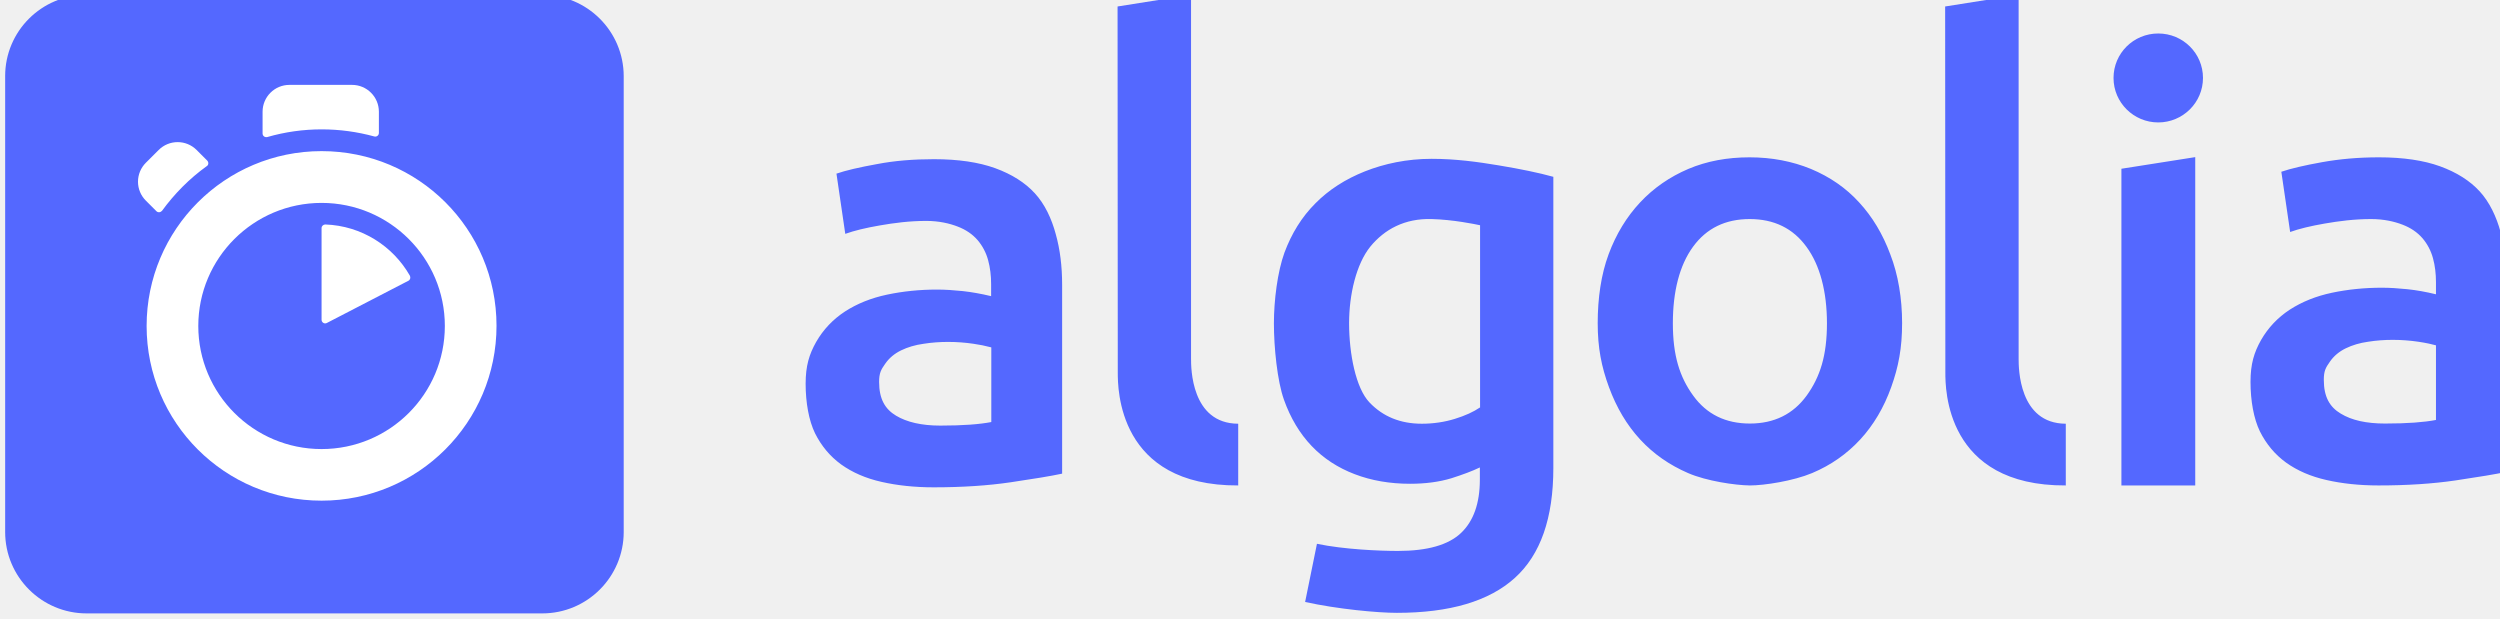
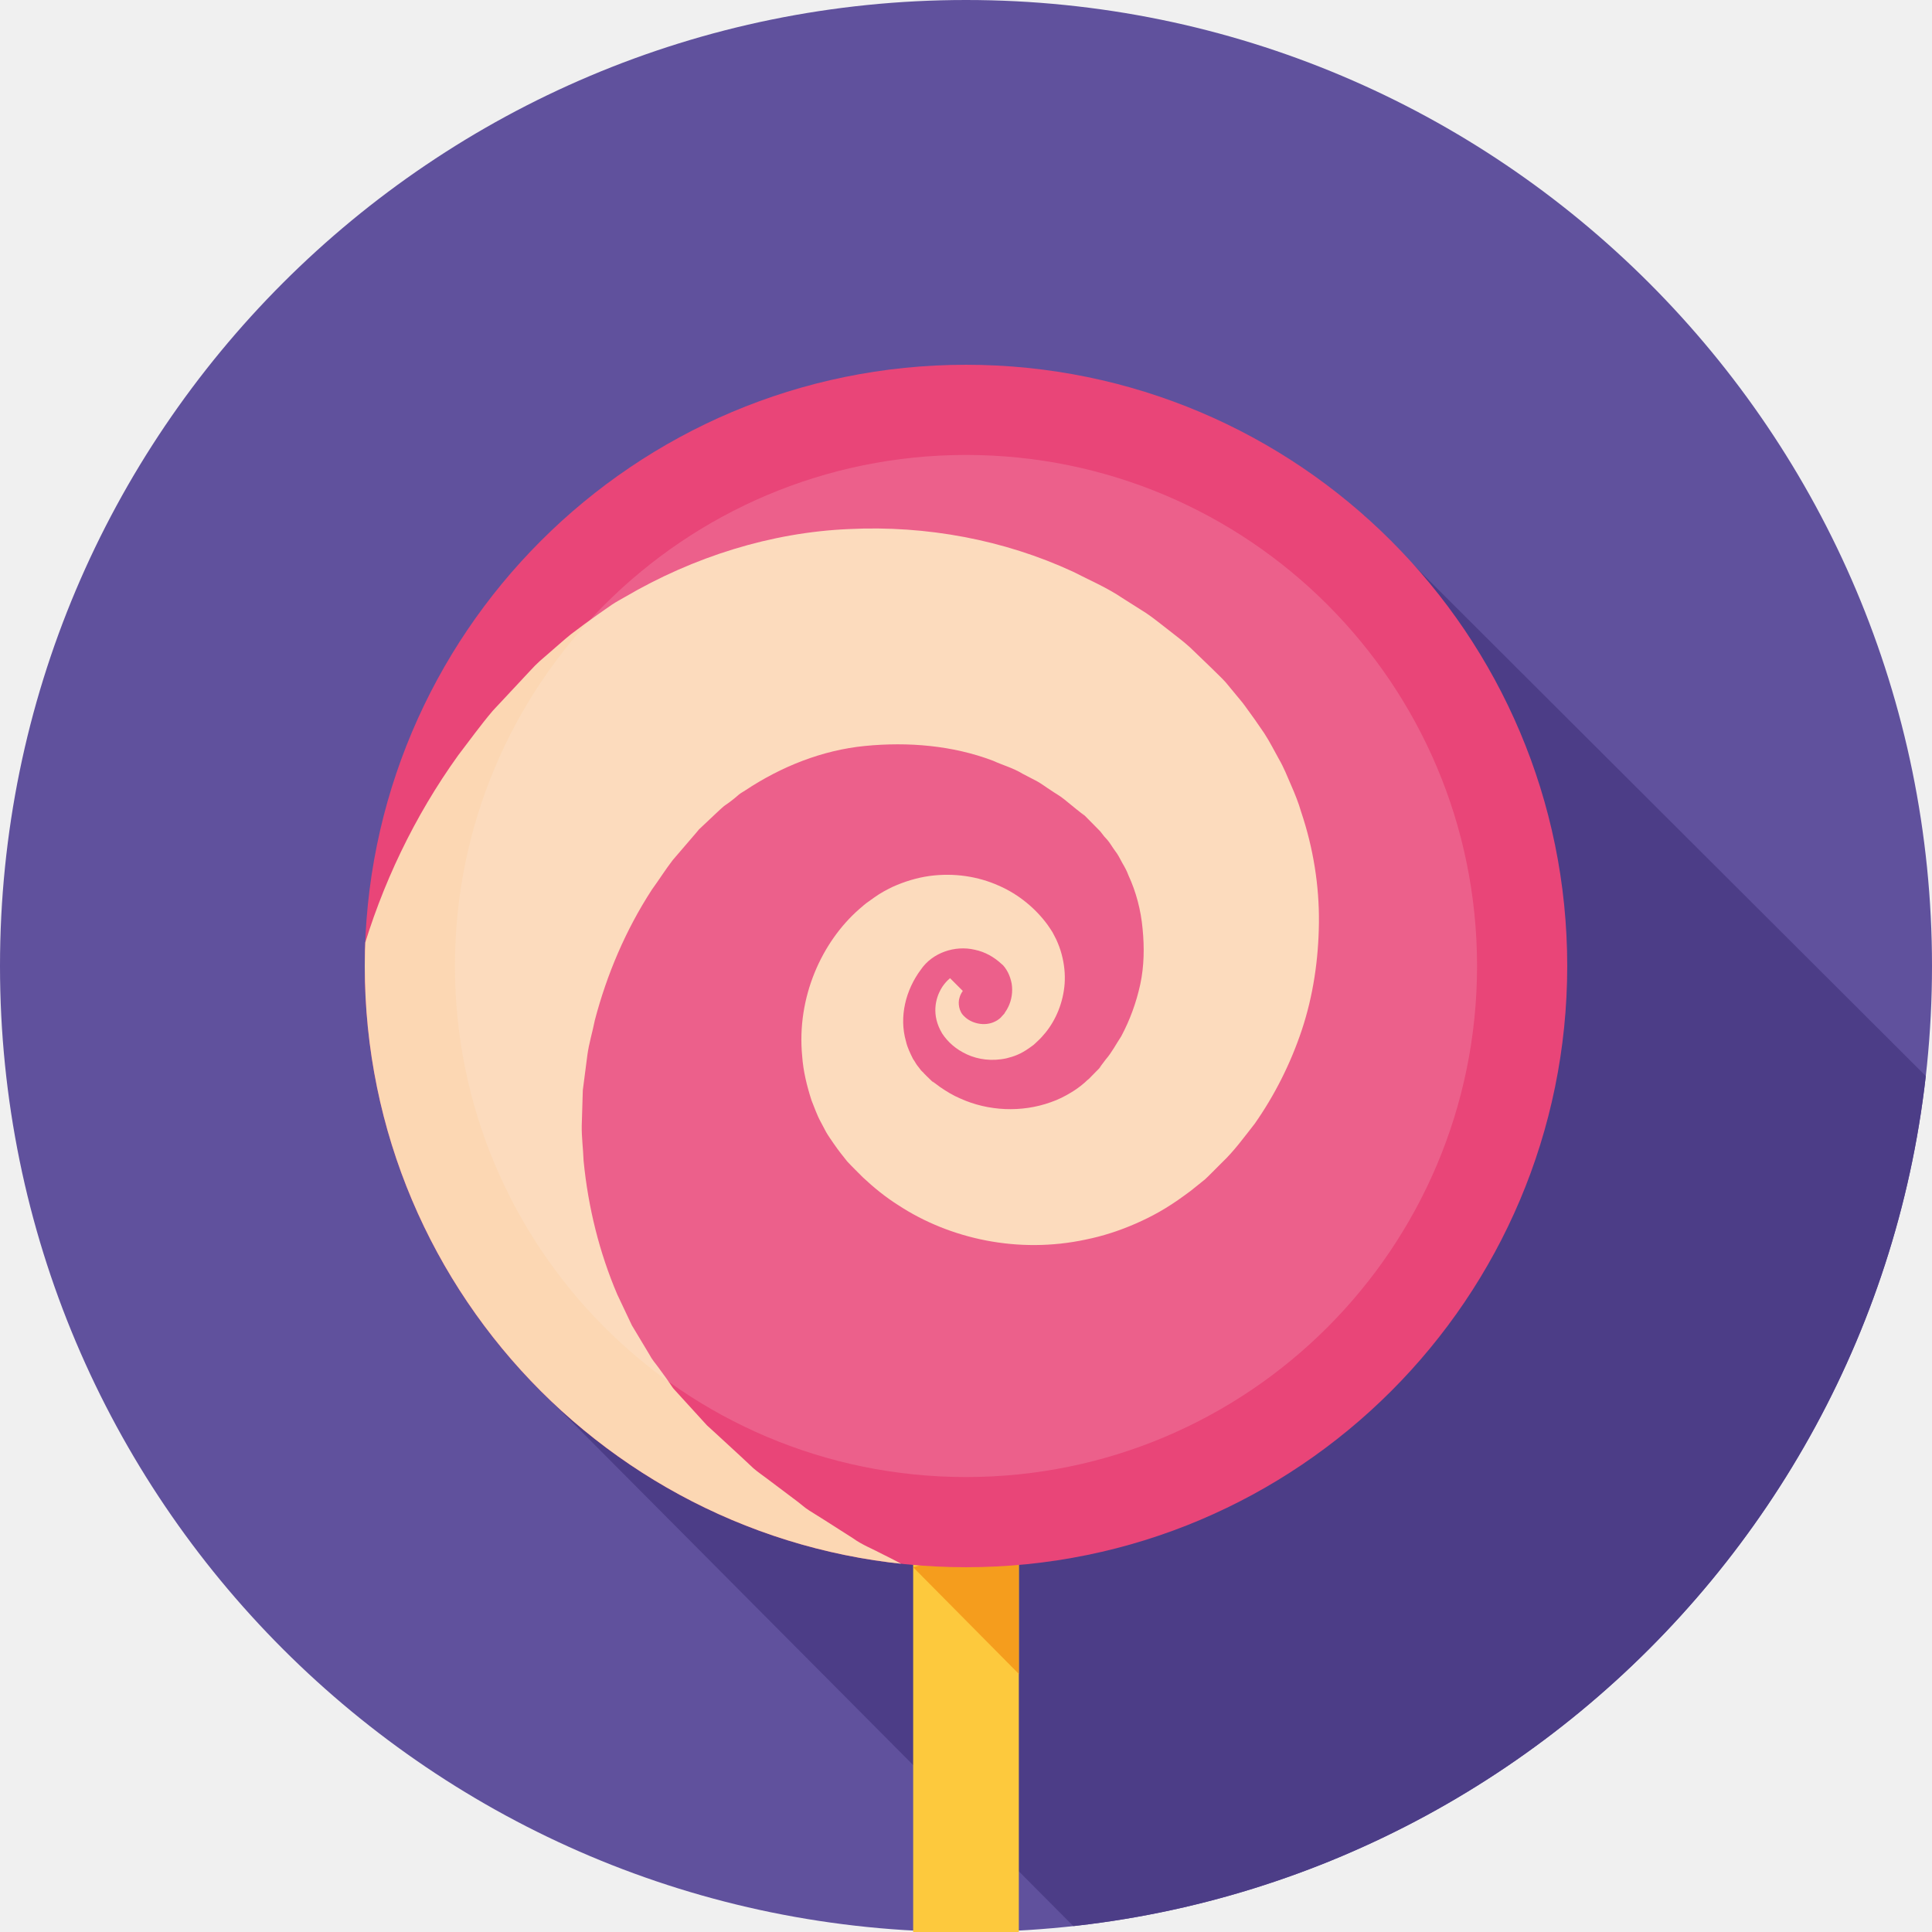
- <svg xmlns="http://www.w3.org/2000/svg" viewBox="0 0 485 120">
-   <g fill="none">
-     <path fill="#5468FF" d="M16.8-1.001h88.4c8.7 0 15.8 7.065 15.8 15.8v88.405c0 8.7-7.065 15.795-15.8 15.795H16.8c-8.7 0-15.8-7.06-15.8-15.795V14.759c0-8.695 7.06-15.76 15.8-15.76" />
-     <path fill="#FFF" d="M73.505 25.788v-4.115a5.209 5.209 0 00-5.21-5.205H56.15a5.209 5.209 0 00-5.21 5.205v4.225c0 .47.435.8.91.69a37.966 37.966 0 0110.57-1.49c3.465 0 6.895.47 10.21 1.38.44.11.875-.215.875-.69M40.22 31.173l-2.075-2.075a5.206 5.206 0 00-7.365 0l-2.48 2.475a5.185 5.185 0 000 7.355l2.04 2.04c.33.325.805.25 1.095-.075a39.876 39.876 0 013.975-4.66 37.68 37.68 0 014.7-4c.364-.22.4-.73.11-1.06m22.164 13.065v17.8c0 .51.55.875 1.02.62l15.825-8.19c.36-.18.47-.62.29-.98-3.28-5.755-9.37-9.685-16.405-9.94-.365 0-.73.29-.73.69m0 42.88c-13.195 0-23.915-10.705-23.915-23.88 0-13.175 10.72-23.875 23.915-23.875 13.2 0 23.916 10.7 23.916 23.875s-10.68 23.88-23.916 23.88m0-57.8c-18.74 0-33.94 15.18-33.94 33.92 0 18.745 15.2 33.89 33.94 33.89s33.94-15.18 33.94-33.925c0-18.745-15.165-33.885-33.94-33.885" />
-     <path fill="#5468FF" d="M240.214 94.177c-23.365.11-23.365-18.855-23.365-21.875l-.04-71.045 14.254-2.26v70.61c0 1.715 0 12.56 9.15 12.595v11.975h.001zm-57.78-11.61c4.374 0 7.62-.255 9.88-.69V67.392a29.196 29.196 0 00-3.43-.695 33.742 33.742 0 00-4.956-.365c-1.57 0-3.175.11-4.775.365-1.605.22-3.065.655-4.34 1.275-1.275.62-2.335 1.495-3.1 2.62-.8 1.13-1.165 1.785-1.165 3.495 0 3.345 1.165 5.28 3.28 6.55 2.115 1.275 4.995 1.93 8.606 1.93zm-1.24-51.685c4.7 0 8.674.585 11.884 1.75 3.206 1.165 5.796 2.8 7.69 4.875 1.935 2.11 3.245 4.915 4.046 7.9.84 2.985 1.24 6.26 1.24 9.86v36.62c-2.185.47-5.506 1.015-9.95 1.67-4.446.655-9.44.985-14.986.985-3.68 0-7.07-.365-10.095-1.055-3.065-.69-5.65-1.82-7.84-3.385-2.15-1.565-3.825-3.57-5.065-6.04-1.205-2.48-1.825-5.97-1.825-9.61 0-3.495.69-5.715 2.045-8.12 1.38-2.4 3.24-4.365 5.575-5.895 2.37-1.53 5.065-2.62 8.165-3.275 3.1-.655 6.345-.985 9.695-.985 1.57 0 3.21.11 4.96.29 1.715.185 3.575.515 5.545.985v-2.33c0-1.635-.185-3.2-.585-4.655a10.012 10.012 0 00-2.045-3.895c-.985-1.13-2.255-2.005-3.86-2.62-1.605-.62-3.65-1.095-6.09-1.095-3.28 0-6.27.4-9.005.875-2.735.47-4.995 1.02-6.71 1.635l-1.71-11.68c1.785-.62 4.445-1.24 7.875-1.855 3.425-.66 7.11-.95 11.045-.95h.001zm281.51 51.285c4.375 0 7.615-.255 9.875-.695v-14.48c-.8-.22-1.93-.475-3.425-.695a33.813 33.813 0 00-4.96-.365c-1.565 0-3.17.11-4.775.365-1.6.22-3.06.655-4.335 1.275-1.28.62-2.335 1.495-3.1 2.62-.805 1.13-1.165 1.785-1.165 3.495 0 3.345 1.165 5.28 3.28 6.55 2.15 1.31 4.995 1.93 8.605 1.93zm-1.205-51.645c4.7 0 8.674.58 11.884 1.745 3.205 1.165 5.795 2.8 7.69 4.875 1.895 2.075 3.245 4.915 4.045 7.9.84 2.985 1.24 6.26 1.24 9.865v36.615c-2.185.47-5.505 1.015-9.95 1.675-4.445.655-9.44.98-14.985.98-3.68 0-7.07-.365-10.094-1.055-3.065-.69-5.65-1.82-7.84-3.385-2.15-1.565-3.825-3.57-5.065-6.04-1.205-2.475-1.825-5.97-1.825-9.61 0-3.495.695-5.715 2.045-8.12 1.38-2.4 3.24-4.365 5.575-5.895 2.37-1.525 5.065-2.62 8.165-3.275 3.1-.655 6.345-.98 9.7-.98 1.565 0 3.205.11 4.955.29s3.575.51 5.54.985v-2.33c0-1.64-.18-3.205-.58-4.66a9.977 9.977 0 00-2.045-3.895c-.985-1.13-2.255-2.005-3.86-2.62-1.606-.62-3.65-1.09-6.09-1.09-3.28 0-6.27.4-9.005.87-2.735.475-4.995 1.02-6.71 1.64l-1.71-11.685c1.785-.62 4.445-1.235 7.875-1.855 3.425-.62 7.105-.945 11.045-.945zm-42.8-6.77c4.774 0 8.68-3.86 8.68-8.63 0-4.765-3.866-8.625-8.68-8.625-4.81 0-8.675 3.86-8.675 8.625 0 4.77 3.9 8.63 8.675 8.63zm7.18 70.425h-14.326v-61.44l14.325-2.255v63.695h.001zm-25.116 0c-23.365.11-23.365-18.855-23.365-21.875l-.04-71.045 14.255-2.26v70.61c0 1.715 0 12.56 9.15 12.595v11.975zm-46.335-31.445c0-6.155-1.35-11.285-3.974-14.85-2.625-3.605-6.305-5.385-11.01-5.385-4.7 0-8.386 1.78-11.006 5.385-2.625 3.6-3.904 8.695-3.904 14.85 0 6.225 1.315 10.405 3.94 14.01 2.625 3.64 6.305 5.425 11.01 5.425 4.7 0 8.385-1.82 11.01-5.425 2.624-3.64 3.934-7.785 3.934-14.01zm14.58-.035c0 4.805-.69 8.44-2.114 12.41-1.42 3.965-3.425 7.35-6.01 10.155-2.59 2.8-5.69 4.985-9.336 6.515-3.644 1.525-9.26 2.4-12.065 2.4-2.81-.035-8.385-.835-11.995-2.4-3.61-1.565-6.71-3.715-9.295-6.515-2.59-2.805-4.594-6.19-6.054-10.155-1.456-3.97-2.185-7.605-2.185-12.41s.654-9.43 2.114-13.36c1.46-3.93 3.5-7.28 6.125-10.08 2.625-2.805 5.76-4.955 9.33-6.48 3.61-1.53 7.585-2.255 11.885-2.255 4.305 0 8.275.76 11.92 2.255 3.65 1.525 6.786 3.675 9.336 6.48 2.584 2.8 4.59 6.15 6.05 10.08 1.53 3.93 2.295 8.555 2.295 13.36h-.001zm-107.284 0c0 5.965 1.31 12.59 3.935 15.355 2.625 2.77 6.014 4.15 10.175 4.15 2.26 0 4.41-.325 6.414-.945 2.005-.62 3.606-1.35 4.886-2.22v-35.34c-1.02-.22-5.286-1.095-9.41-1.2-5.175-.15-9.11 1.965-11.88 5.345-2.736 3.39-4.12 9.32-4.12 14.855zm39.625 28.095c0 9.72-2.48 16.815-7.476 21.33-4.99 4.51-12.61 6.77-22.89 6.77-3.755 0-11.555-.73-17.79-2.11l2.295-11.285c5.215 1.09 12.105 1.385 15.715 1.385 5.72 0 9.805-1.165 12.245-3.495 2.445-2.33 3.645-5.785 3.645-10.375v-2.33c-1.42.69-3.28 1.385-5.575 2.115-2.295.69-4.955 1.055-7.95 1.055-3.935 0-7.51-.62-10.75-1.86-3.245-1.235-6.055-3.055-8.35-5.46-2.295-2.4-4.12-5.42-5.395-9.025-1.275-3.605-1.935-10.045-1.935-14.775 0-4.44.695-10.01 2.046-13.725 1.384-3.71 3.35-6.915 6.014-9.57 2.626-2.655 5.835-4.695 9.59-6.19 3.755-1.49 8.16-2.435 12.935-2.435 4.635 0 8.9.58 13.055 1.275 4.155.69 7.69 1.415 10.57 2.215v56.49h.001z" />
+ <svg xmlns="http://www.w3.org/2000/svg" xmlns:xlink="http://www.w3.org/1999/xlink" enable-background="new 0 0 128 128" version="1.1" viewBox="0 0 128 128" xml:space="preserve">
+   <g id="Layer_1">
+     <rect fill="#F4F5F5" height="1520" opacity="0" width="727.938" x="-539.984" y="-351" />
+   </g>
+   <g id="Layer_2">
+     <g>
+       <circle cx="64" cy="64" fill="#60519D" r="64" />
+       <g>
+         <defs>
+           <circle cx="64" cy="64" id="SVGID_61_" r="64" />
+         </defs>
+         <clipPath id="SVGID_2_">
+           <use overflow="visible" xlink:href="#SVGID_61_" />
+         </clipPath>
+         <polygon clip-path="url(#SVGID_2_)" fill="#4C3D87" points="90.356,34.141 128,71.703 128,128 71.5,128 36.508,92.817    " />
+       </g>
+       <path d="M67.5,128h-7V93.421c0-1.933,1.567-3.5,3.5-3.5h0c1.933,0,3.5,1.567,3.5,3.5V128z" fill="#FDC93D" />
+       <g>
+         <defs>
+           <path d="M67.5,114.5h-7V93.421c0-1.933,1.567-3.5,3.5-3.5h0c1.933,0,3.5,1.567,3.5,3.5V114.5z" id="SVGID_63_" />
+         </defs>
+         <clipPath id="SVGID_4_">
+           <use overflow="visible" xlink:href="#SVGID_63_" />
+         </clipPath>
+         <polygon clip-path="url(#SVGID_4_)" fill="#F59D1D" points="60.5,103.833 69,112.417 69,101.5    " />
+       </g>
+       <circle cx="64" cy="64" fill="#E94578" r="39.833" />
+       <g>
+         <defs>
+           <circle cx="64" cy="64" id="SVGID_65_" r="39.833" />
+         </defs>
+         <clipPath id="SVGID_6_">
+           <use overflow="visible" xlink:href="#SVGID_65_" />
+         </clipPath>
+         <g clip-path="url(#SVGID_6_)">
+           <path d="M113.793,100.691c0,0-0.572,0.886-1.698,2.489c-0.603,0.782-1.179,1.81-2.242,2.863      c-0.503,0.54-1.04,1.139-1.643,1.757c-0.605,0.606-1.232,1.335-1.968,1.916c-0.722,0.62-1.506,1.253-2.329,1.933      c-0.416,0.337-0.841,0.683-1.276,1.036c-0.466,0.305-0.942,0.616-1.428,0.934c-0.989,0.636-2.019,1.297-3.087,1.983      c-1.141,0.566-2.323,1.152-3.544,1.758c-0.622,0.284-1.235,0.651-1.904,0.874c-0.667,0.241-1.344,0.486-2.03,0.734      c-1.38,0.496-2.805,1.037-4.324,1.368c-0.76,0.179-1.529,0.36-2.308,0.544c-0.781,0.191-1.576,0.373-2.392,0.46      c-1.627,0.212-3.306,0.5-5.031,0.591c-6.901,0.496-14.608-0.455-22.191-3.314c-0.935-0.382-1.878-0.773-2.817-1.19      c-0.931-0.431-1.913-0.781-2.804-1.322c-0.91-0.508-1.825-1.018-2.745-1.532l-1.383-0.782c-0.46-0.265-0.883-0.588-1.321-0.892      c-0.865-0.625-1.734-1.254-2.608-1.886c-0.431-0.323-0.883-0.624-1.298-0.971l-1.221-1.076      c-0.812-0.724-1.628-1.452-2.448-2.182l-0.613-0.552l-0.077-0.069c0.232,0.249-0.404-0.417-0.359-0.373l-0.119-0.133      l-0.238-0.265l-0.954-1.064C27.026,97.32,22.986,87.911,22.362,78.08c-0.727-9.819,2.2-19.979,7.998-28.045      c0.755-0.984,1.481-1.993,2.279-2.936l2.528-2.706l0.159-0.168l0.08-0.084c0.151-0.145-0.227,0.207,0.36-0.347l0.288-0.25      l0.576-0.5c0.405-0.345,0.722-0.64,1.199-1.026c0.59-0.446,1.184-0.889,1.789-1.314l0.909-0.633      c0.303-0.206,0.578-0.342,0.869-0.514c4.556-2.67,9.699-4.288,14.854-4.505c5.146-0.253,10.287,0.72,14.831,2.82      c1.114,0.571,2.263,1.06,3.293,1.758l1.565,0.992c0.511,0.343,0.983,0.74,1.47,1.11c0.477,0.384,0.975,0.74,1.423,1.151      l1.311,1.261l0.646,0.633l0.16,0.158c0.477,0.499,0.165,0.178,0.287,0.307l0.057,0.069l0.229,0.278l0.458,0.554l0.229,0.277      c0.071,0.084,0.15,0.179,0.272,0.349c0.438,0.593,0.863,1.195,1.271,1.8c0.387,0.596,0.652,1.136,0.972,1.708      c0.323,0.555,0.561,1.152,0.813,1.738c0.256,0.585,0.494,1.173,0.669,1.782c0.807,2.398,1.201,4.891,1.176,7.338      c-0.027,2.444-0.385,4.85-1.132,7.101c-0.751,2.247-1.811,4.342-3.122,6.212c-0.704,0.896-1.367,1.816-2.179,2.584l-0.588,0.59      l-0.294,0.292c0.143-0.135-0.278,0.268-0.257,0.243l-0.063,0.05l-0.126,0.101l-0.501,0.402l-0.25,0.2l-0.4,0.293      c-1.164,0.854-2.164,1.399-3.237,1.868c-1.072,0.468-2.178,0.827-3.294,1.052c-4.469,0.96-9.001-0.036-12.414-2.27      c-0.864-0.543-1.646-1.184-2.364-1.857l-0.521-0.521l-0.256-0.26l-0.256-0.269l-0.086-0.109      c-0.237-0.308-0.41-0.495-0.817-1.084c-0.168-0.247-0.354-0.51-0.491-0.747l-0.366-0.691c-0.249-0.455-0.412-0.948-0.604-1.417      c-0.311-0.969-0.549-1.944-0.617-2.921c-0.378-3.909,1.301-7.573,3.777-9.744c0.541-0.47,0.425-0.359,0.992-0.769      c0.444-0.319,0.835-0.515,1.221-0.706c0.796-0.36,1.618-0.605,2.437-0.721c1.64-0.223,3.238,0.031,4.592,0.638      c1.359,0.587,2.469,1.552,3.224,2.577c0.121,0.172,0.241,0.349,0.347,0.521l0.245,0.474c0.143,0.322,0.27,0.645,0.354,0.975      c0.177,0.656,0.242,1.316,0.199,1.946c-0.096,1.262-0.576,2.385-1.252,3.228c-0.173,0.208-0.345,0.408-0.537,0.581l-0.14,0.132      l-0.119,0.11l-0.057,0.042l-0.266,0.192c-0.539,0.376-0.967,0.536-1.472,0.66c-0.974,0.218-1.903,0.08-2.633-0.258      c-0.741-0.342-1.268-0.825-1.635-1.38c-0.761-1.264-0.404-2.364-0.102-2.914c0.159-0.29,0.329-0.472,0.441-0.589      c0.119-0.11,0.179-0.166,0.179-0.166l0.845,0.845c0.011,0.004-0.136,0.143-0.222,0.471c-0.098,0.299-0.057,0.889,0.329,1.222      c0.433,0.44,1.326,0.701,2.052,0.323c0.159-0.072,0.38-0.249,0.427-0.33l0.16-0.175l0.048-0.053      c0.021-0.02-0.086,0.078-0.035,0.027l0.013-0.02l0.053-0.081c0.077-0.103,0.133-0.22,0.193-0.334      c0.224-0.465,0.304-1.007,0.222-1.531c-0.052-0.261-0.131-0.515-0.251-0.749c-0.056-0.119-0.134-0.226-0.207-0.332l-0.125-0.151      c-0.035-0.026-0.063-0.045-0.087-0.072c-0.509-0.472-1.1-0.8-1.766-0.941c-1.324-0.316-2.82,0.193-3.586,1.32      c-0.997,1.339-1.455,3.117-0.979,4.758c0.092,0.409,0.284,0.789,0.465,1.157c0.128,0.168,0.204,0.359,0.347,0.515l0.187,0.245      c0.058,0.069,0.103,0.09,0.146,0.141c0.001,0.021,0.348,0.357,0.602,0.601l0.1,0.097c0.048,0.05-0.227-0.246-0.092-0.108      l0.039,0.028l0.157,0.113l0.309,0.23c0.423,0.288,0.86,0.557,1.332,0.755c1.854,0.844,4.068,0.942,5.995,0.249      c0.483-0.164,0.942-0.394,1.373-0.66c0.436-0.256,0.87-0.619,1.052-0.803c0.037-0.033,0.052-0.036,0.11-0.09l0.224-0.229      l0.45-0.458l0.113-0.115l0.056-0.057c0.063-0.059-0.324,0.302-0.145,0.127l0.138-0.186l0.279-0.369      c0.405-0.465,0.683-1.02,1.021-1.526c0.578-1.082,0.999-2.242,1.261-3.442c0.258-1.204,0.277-2.458,0.155-3.681      c-0.111-1.227-0.424-2.437-0.94-3.549c-0.102-0.289-0.253-0.556-0.408-0.821c-0.15-0.266-0.273-0.546-0.468-0.786      c-0.175-0.234-0.349-0.539-0.507-0.722c-0.155-0.16-0.295-0.326-0.422-0.503c-0.012-0.029-0.092-0.111-0.184-0.203l-0.252-0.255      l-0.505-0.512l-0.253-0.256l-0.063-0.064c0.08,0.086-0.268-0.283,0.163,0.177l-0.107-0.083l-0.425-0.334l-0.835-0.68      c-0.279-0.225-0.598-0.396-0.891-0.601c-0.303-0.191-0.585-0.413-0.898-0.586l-0.953-0.495      c-0.609-0.377-1.314-0.567-1.962-0.864c-2.682-1.018-5.63-1.257-8.472-0.98c-2.862,0.278-5.588,1.382-7.936,2.942      c-0.14,0.095-0.321,0.188-0.428,0.28l-0.318,0.27c-0.213,0.176-0.438,0.336-0.667,0.491c-0.306,0.26-0.723,0.672-1.079,1.001      l-0.556,0.523l-0.278,0.262c0.539-0.513,0.122-0.109,0.229-0.208l-0.048,0.058l-0.097,0.116l-1.567,1.825      c-0.488,0.633-0.911,1.312-1.38,1.955c-1.737,2.671-2.985,5.614-3.784,8.657c-0.151,0.773-0.389,1.526-0.494,2.305l-0.302,2.333      l-0.071,2.343c-0.013,0.779,0.095,1.555,0.122,2.329c0.301,3.085,1.047,6.089,2.234,8.865c0.323,0.682,0.644,1.362,0.965,2.04      c0.386,0.643,0.77,1.284,1.154,1.922c0.183,0.353,0.384,0.567,0.572,0.825l0.555,0.762l0.268,0.387      c0.098,0.136,0.14,0.239,0.335,0.437l0.967,1.061l0.963,1.056l0.24,0.263l0.12,0.132c0.084,0.09-0.509-0.536-0.232-0.248      l0.055,0.05l0.442,0.402c0.585,0.539,1.167,1.075,1.747,1.609l0.862,0.807c0.294,0.259,0.623,0.472,0.931,0.71      c0.623,0.468,1.242,0.934,1.858,1.398c0.314,0.224,0.593,0.498,0.919,0.699l0.972,0.609c0.644,0.411,1.285,0.82,1.922,1.226      c0.617,0.448,1.325,0.713,1.983,1.067c0.671,0.329,1.327,0.681,1.979,1.035c1.338,0.631,2.717,1.126,4.047,1.706      c1.375,0.439,2.742,0.863,4.087,1.317c1.385,0.313,2.746,0.62,4.082,0.921c1.354,0.23,2.7,0.385,4.025,0.591      c0.663,0.12,1.323,0.074,1.977,0.129c0.658,0.043,1.31,0.086,1.953,0.128c0.65,0.07,1.286,0.048,1.916,0.017      c0.634-0.02,1.261-0.04,1.88-0.06c1.258,0.039,2.455-0.134,3.638-0.266c1.18-0.14,2.357-0.215,3.453-0.474      c1.122-0.215,2.208-0.424,3.256-0.625c1.036-0.29,2.034-0.57,2.994-0.839c0.489-0.134,0.967-0.266,1.435-0.395      c0.454-0.167,0.898-0.331,1.332-0.491c0.881-0.326,1.721-0.636,2.518-0.931c0.842-0.26,1.504-0.638,2.196-0.945      c0.694-0.315,1.345-0.61,1.951-0.885c1.241-0.498,2.281-1.209,3.13-1.666c1.708-0.958,2.647-1.438,2.647-1.438L113.793,100.691z      " fill="#FCD7B3" />
+         </g>
+       </g>
+       <circle cx="64" cy="64" fill="#FEF3F3" opacity="0.16" r="33.858" />
+     </g>
  </g>
</svg>
